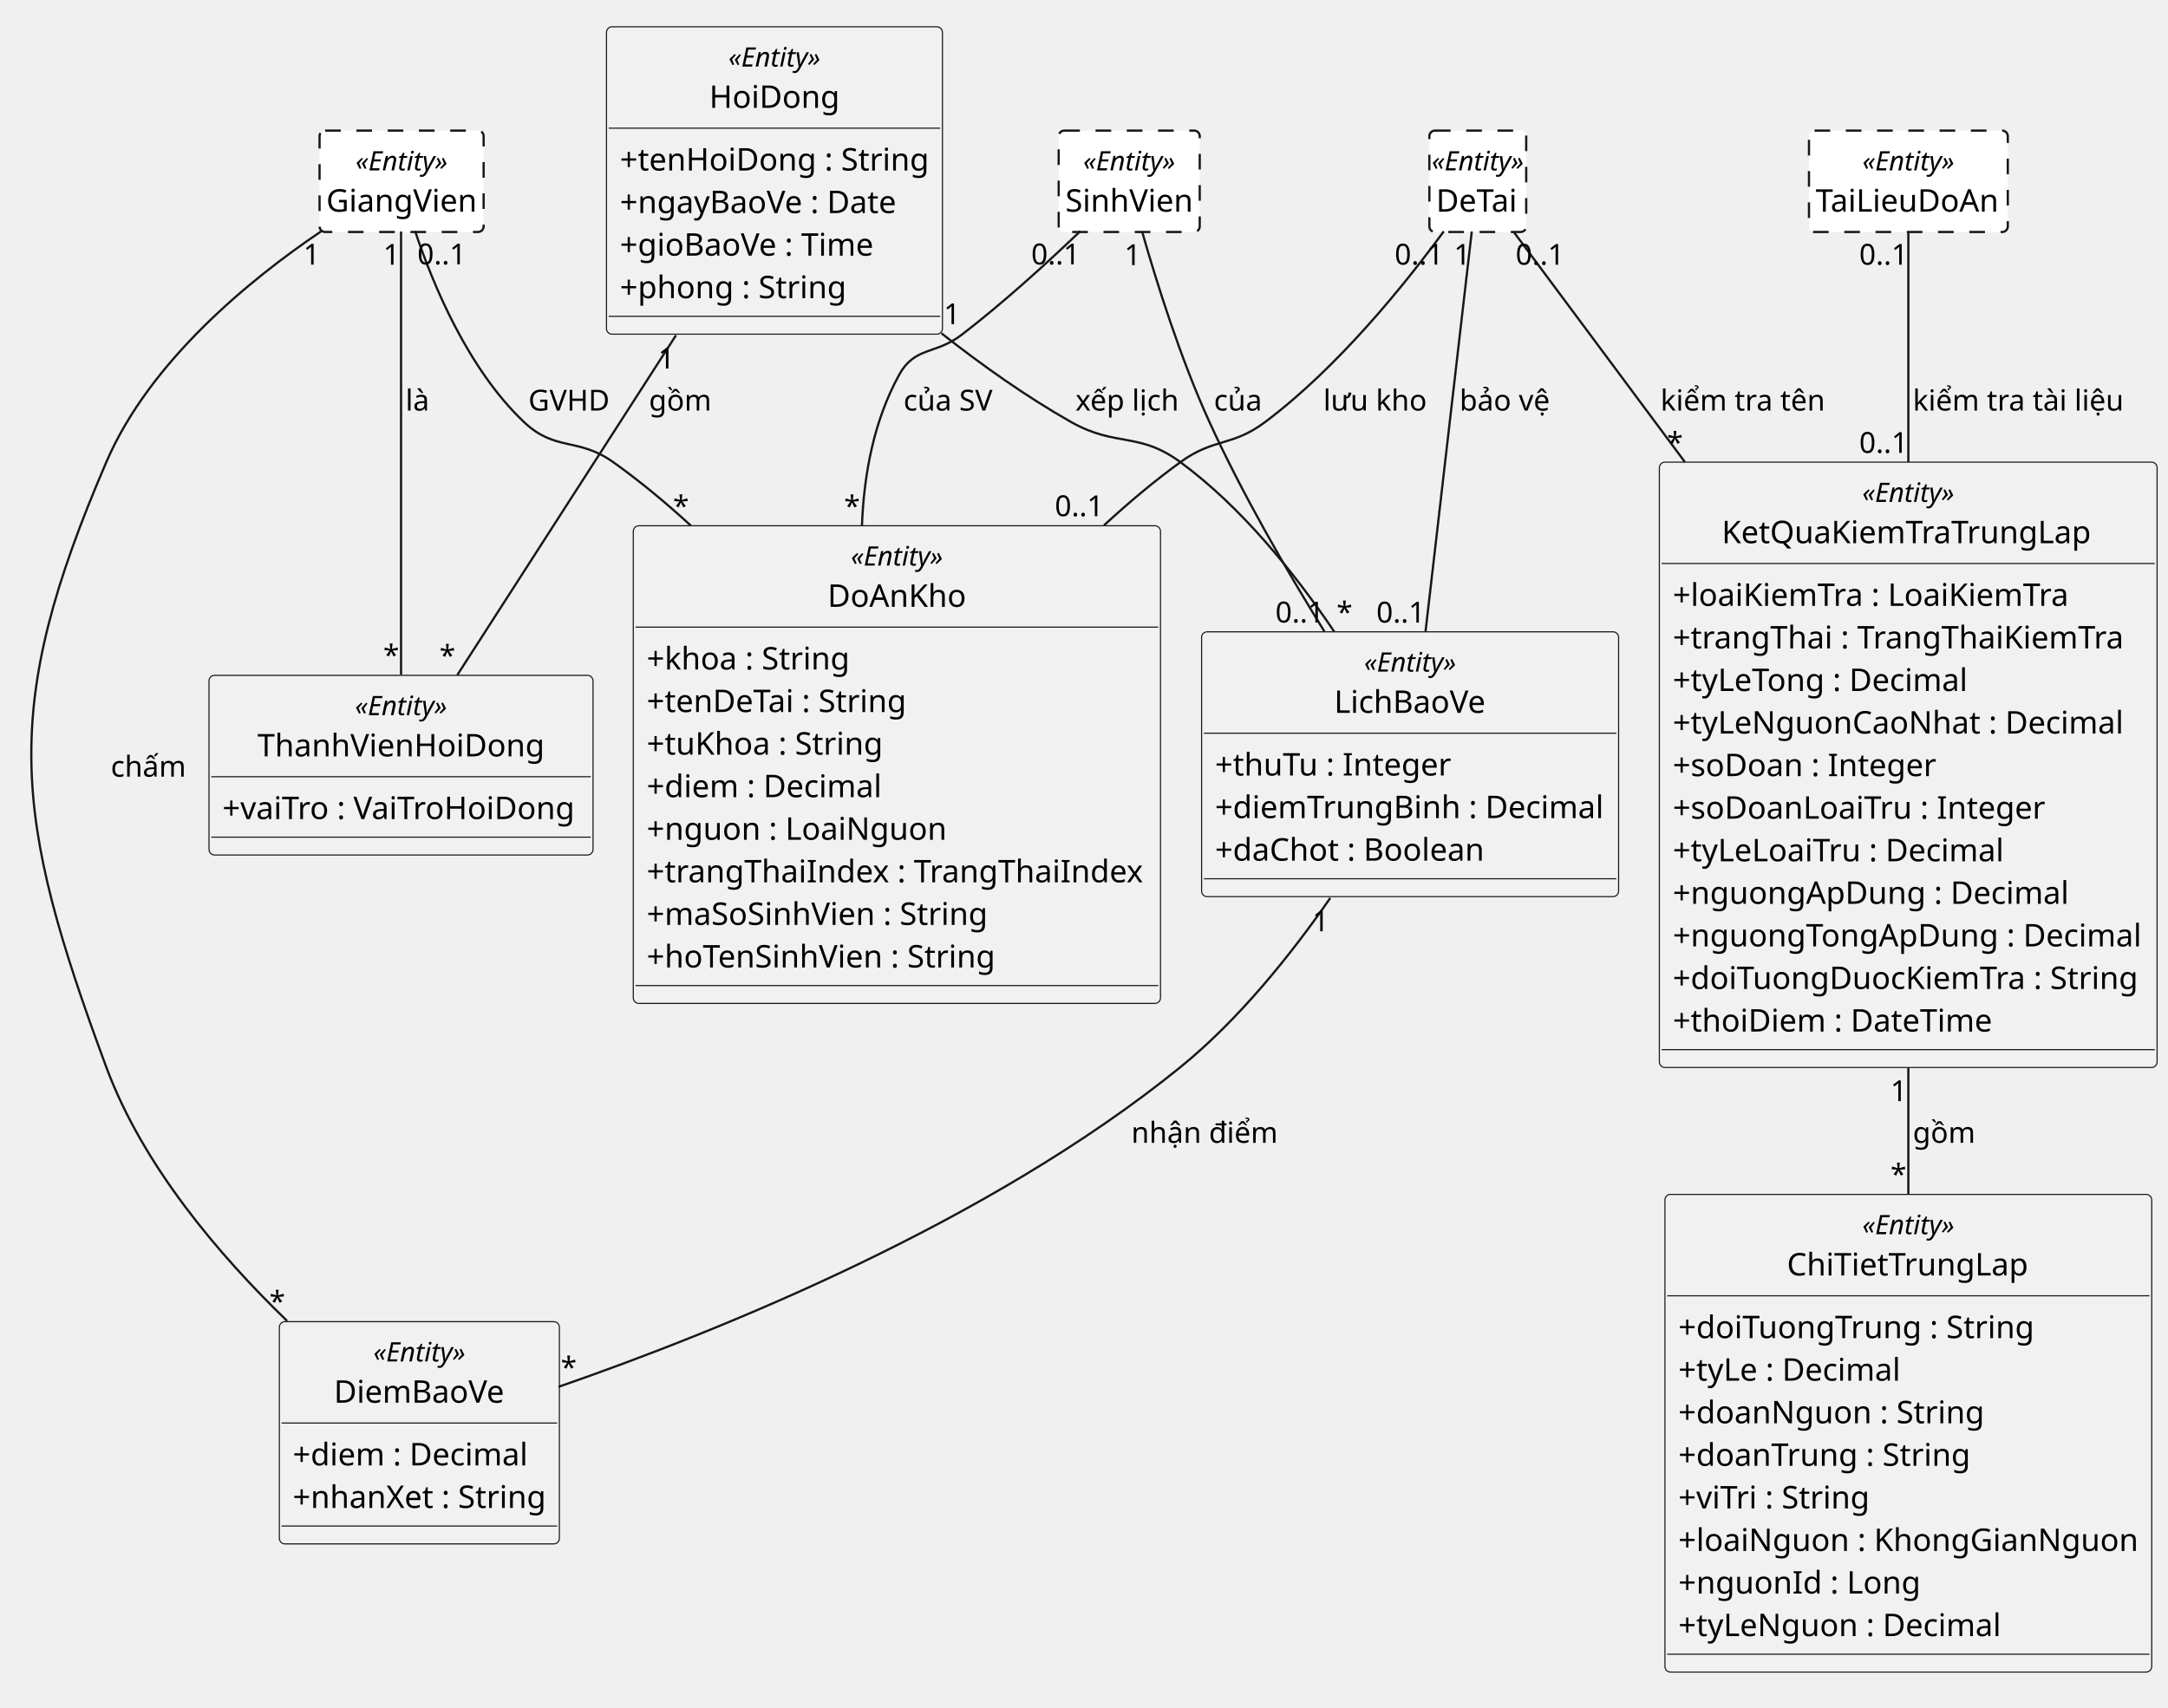
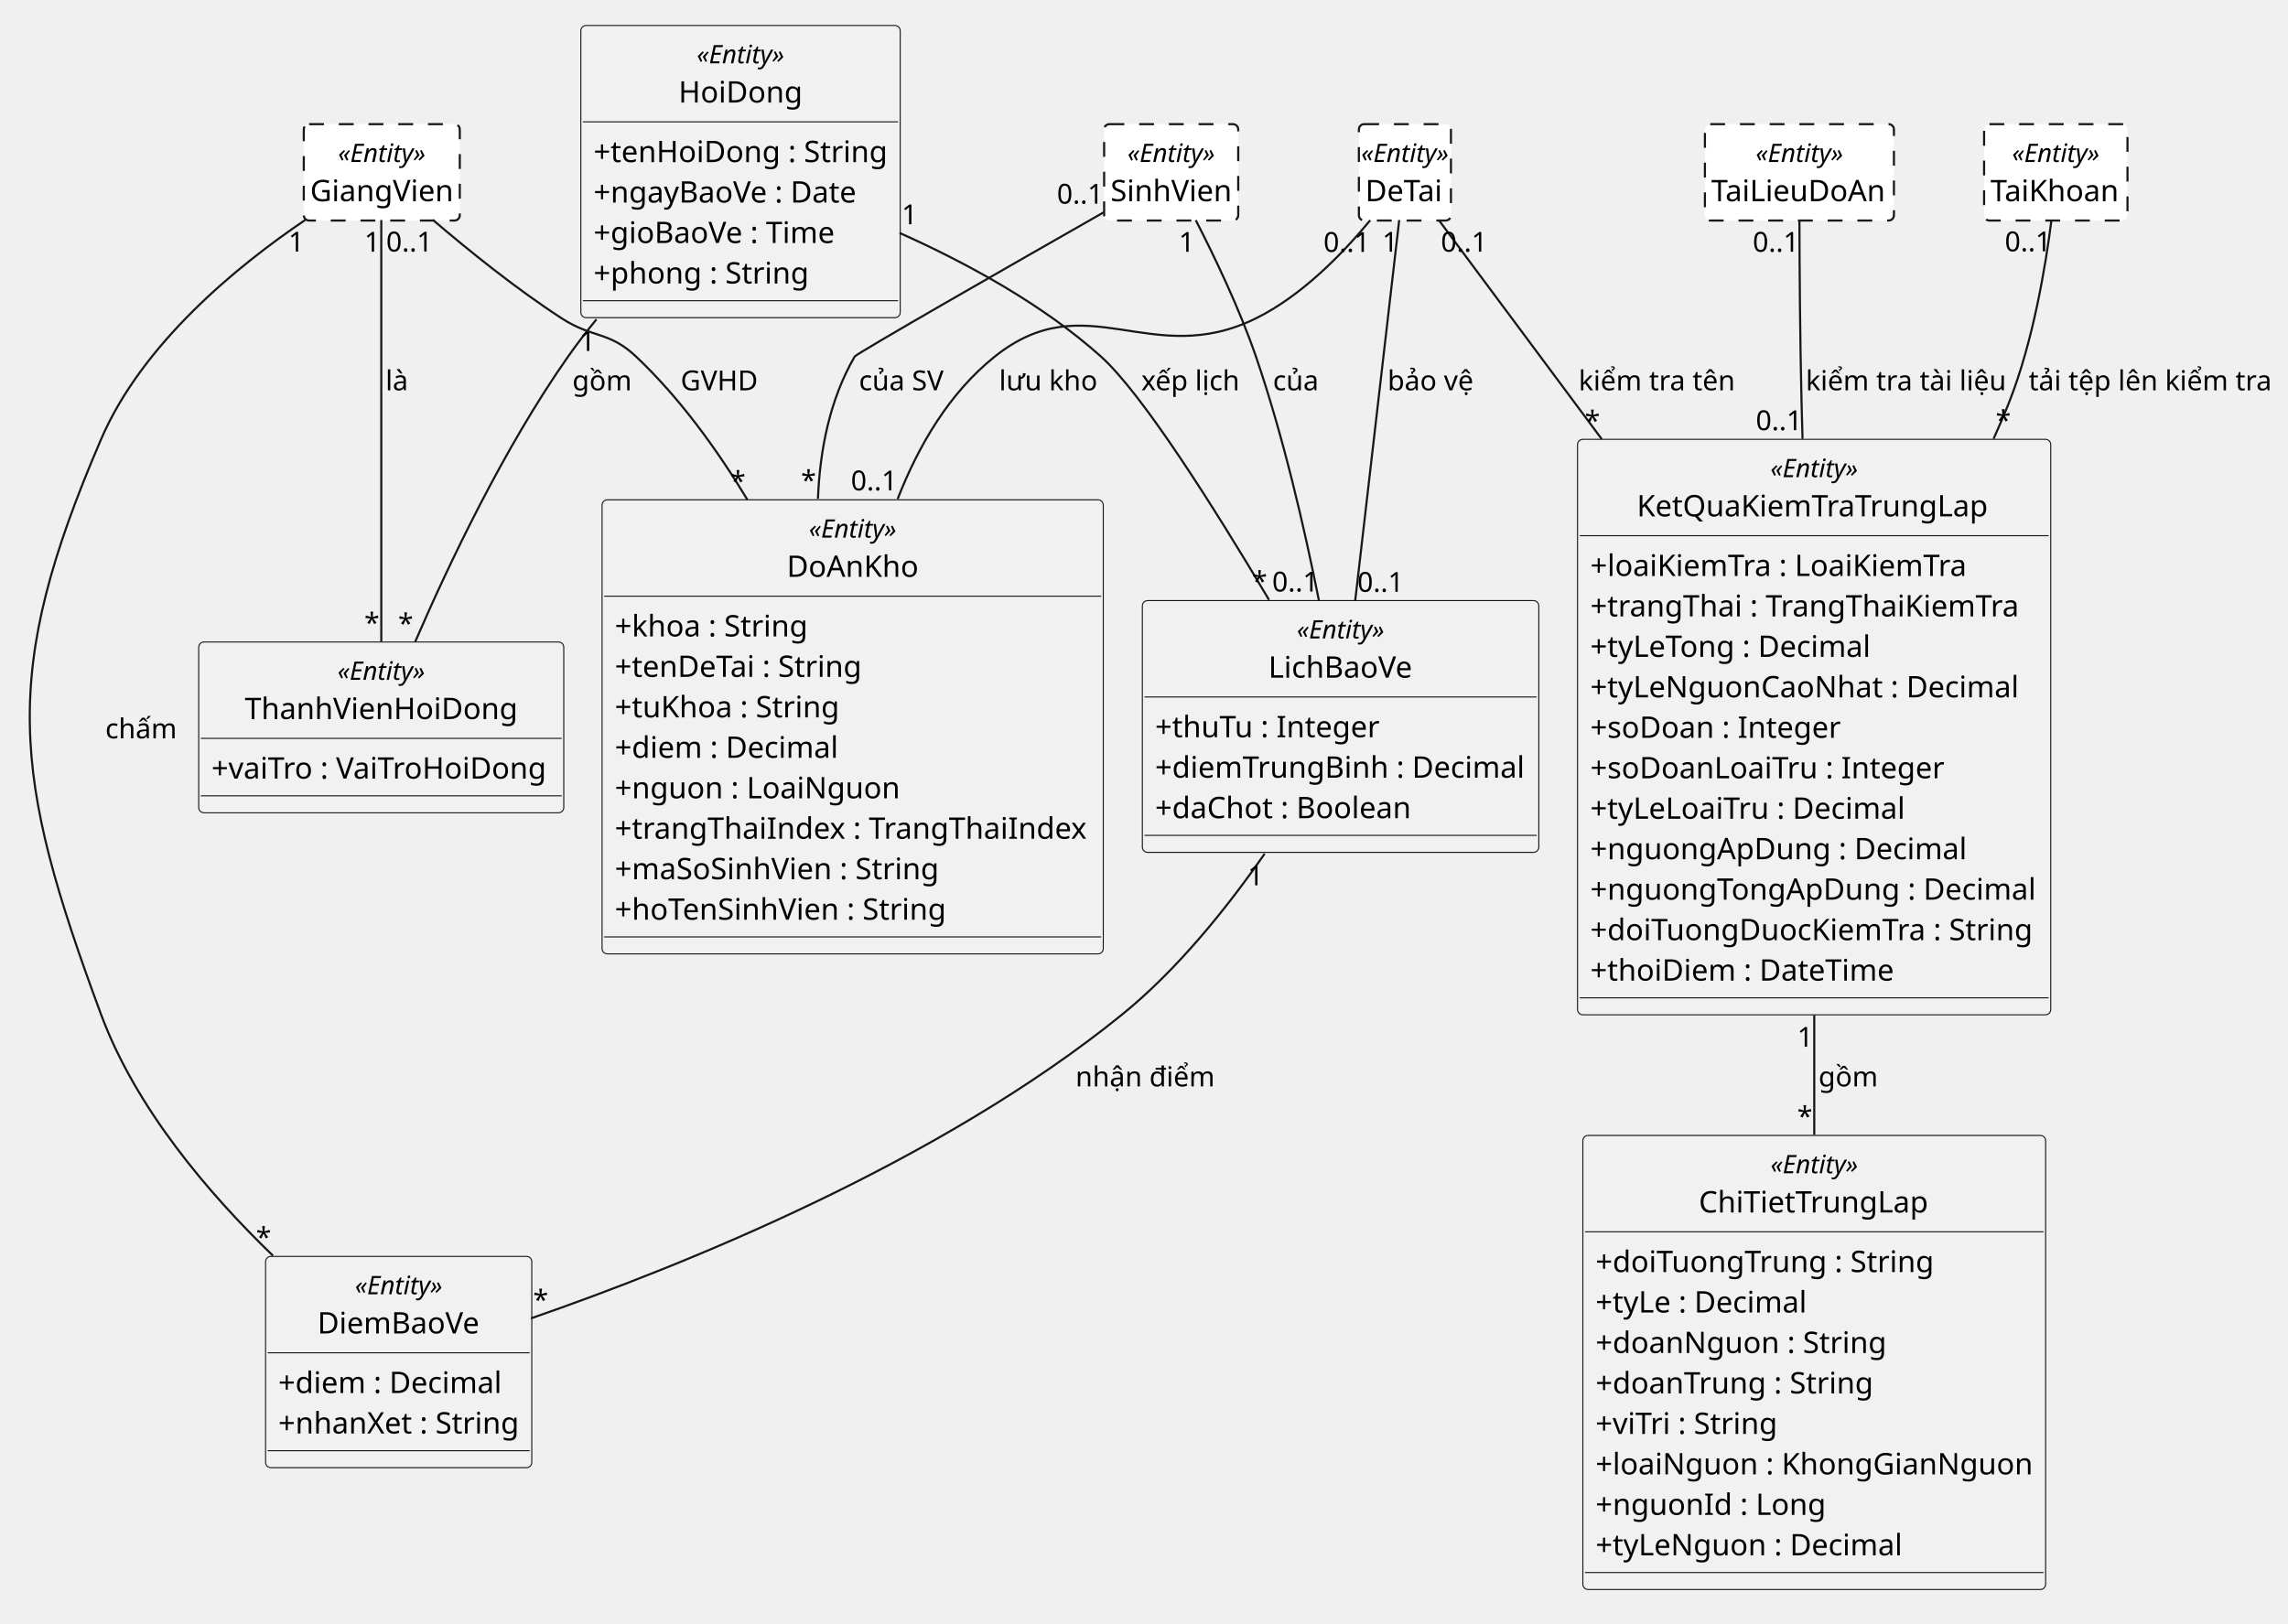
- <svg xmlns="http://www.w3.org/2000/svg" version="1.1" data-diagram-type="CLASS" style="width:1517px;height:1195px;background:#FFFFFF;" width="1517.188px" height="1195.313px" viewBox="0 0 1517 1195" zoomAndPan="magnify" preserveAspectRatio="none" contentStyleType="text/css">
+ <svg xmlns="http://www.w3.org/2000/svg" version="1.1" data-diagram-type="CLASS" style="width:1684px;height:1195px;background:#FFFFFF;" width="1684.375px" height="1195.313px" viewBox="0 0 1684 1195" zoomAndPan="magnify" preserveAspectRatio="none" contentStyleType="text/css">
  <defs />
  <g font-family="sans-serif" lengthAdjust="spacing">
    <g class="entity" data-qualified-name="DeTai" id="ent0001" data-source-line="7">
      <rect x="1000.161" y="91.406" width="67.759" height="70.956" fill="#FFF" style="stroke:#181818;stroke-width:1.563;stroke-dasharray:10.938,10.938;" rx="3.906" ry="3.906" />
      <text x="1001.828" y="119.263" fill="#000" font-size="18.75" textLength="64.425" font-style="italic" font-family="Noto Sans">«Entity»</text>
      <text x="1004.848" y="148.141" fill="#000" font-size="21.875" textLength="58.384" font-family="'Noto Sans'">DeTai</text>
    </g>
    <g class="entity" data-qualified-name="SinhVien" id="ent0002" data-source-line="8">
-       <rect x="740.786" y="91.406" width="98.69" height="70.956" fill="#FFF" style="stroke:#181818;stroke-width:1.563;stroke-dasharray:10.938,10.938;" rx="3.906" ry="3.906" />
-       <text x="757.918" y="119.263" fill="#000" font-size="18.75" textLength="64.425" font-style="italic" font-family="Noto Sans">«Entity»</text>
-       <text x="745.473" y="148.141" fill="#000" font-size="21.875" textLength="89.315" font-family="'Noto Sans'">SinhVien</text>
+       <rect x="812.661" y="91.406" width="98.69" height="70.956" fill="#FFF" style="stroke:#181818;stroke-width:1.563;stroke-dasharray:10.938,10.938;" rx="3.906" ry="3.906" />
+       <text x="829.793" y="119.263" fill="#000" font-size="18.75" textLength="64.425" font-style="italic" font-family="Noto Sans">«Entity»</text>
+       <text x="817.348" y="148.141" fill="#000" font-size="21.875" textLength="89.315" font-family="'Noto Sans'">SinhVien</text>
    </g>
    <g class="entity" data-qualified-name="GiangVien" id="ent0003" data-source-line="9">
      <rect x="223.598" y="91.406" width="114.812" height="70.956" fill="#FFF" style="stroke:#181818;stroke-width:1.563;stroke-dasharray:10.938,10.938;" rx="3.906" ry="3.906" />
      <text x="248.791" y="119.263" fill="#000" font-size="18.75" textLength="64.425" font-style="italic" font-family="Noto Sans">«Entity»</text>
      <text x="228.286" y="148.141" fill="#000" font-size="21.875" textLength="105.437" font-family="'Noto Sans'">GiangVien</text>
    </g>
    <g class="entity" data-qualified-name="TaiLieuDoAn" id="ent0004" data-source-line="10">
-       <rect x="1265.786" y="91.406" width="139.115" height="70.956" fill="#FFF" style="stroke:#181818;stroke-width:1.563;stroke-dasharray:10.938,10.938;" rx="3.906" ry="3.906" />
-       <text x="1303.131" y="119.263" fill="#000" font-size="18.75" textLength="64.425" font-style="italic" font-family="Noto Sans">«Entity»</text>
-       <text x="1270.473" y="148.141" fill="#000" font-size="21.875" textLength="129.74" font-family="'Noto Sans'">TaiLieuDoAn</text>
-     </g>
-     <g class="entity" data-qualified-name="HoiDong" id="ent0005" data-source-line="16">
-       <rect x="424.379" y="18.75" width="235.071" height="215.131" fill="#F1F1F1" style="stroke:#181818;stroke-width:0.781;" rx="3.906" ry="3.906" />
-       <text x="509.702" y="46.606" fill="#000" font-size="18.75" textLength="64.425" font-style="italic" font-family="Noto Sans">«Entity»</text>
-       <text x="496.284" y="75.484" fill="#000" font-size="21.875" textLength="91.262" font-family="'Noto Sans'">HoiDong</text>
-       <line x1="425.942" y1="89.706" x2="657.888" y2="89.706" style="stroke:#181818;stroke-width:0.781;" />
-       <text x="433.754" y="119.341" fill="#000" font-size="21.875" textLength="216.321" font-family="'Noto Sans'">+tenHoiDong : String</text>
-       <text x="433.754" y="149.134" fill="#000" font-size="21.875" textLength="193.812" font-family="'Noto Sans'">+ngayBaoVe : Date</text>
-       <text x="433.754" y="178.928" fill="#000" font-size="21.875" textLength="177.865" font-family="'Noto Sans'">+gioBaoVe : Time</text>
-       <text x="433.754" y="208.721" fill="#000" font-size="21.875" textLength="158.484" font-family="'Noto Sans'">+phong : String</text>
-       <line x1="425.942" y1="221.381" x2="657.888" y2="221.381" style="stroke:#181818;stroke-width:0.781;" />
-     </g>
-     <g class="entity" data-qualified-name="ThanhVienHoiDong" id="ent0006" data-source-line="23">
+       <rect x="1254.848" y="91.406" width="139.115" height="70.956" fill="#FFF" style="stroke:#181818;stroke-width:1.563;stroke-dasharray:10.938,10.938;" rx="3.906" ry="3.906" />
+       <text x="1292.193" y="119.263" fill="#000" font-size="18.75" textLength="64.425" font-style="italic" font-family="Noto Sans">«Entity»</text>
+       <text x="1259.536" y="148.141" fill="#000" font-size="21.875" textLength="129.74" font-family="'Noto Sans'">TaiLieuDoAn</text>
+     </g>
+     <g class="entity" data-qualified-name="TaiKhoan" id="ent0005" data-source-line="11">
+       <rect x="1460.317" y="91.406" width="105.537" height="70.956" fill="#FFF" style="stroke:#181818;stroke-width:1.563;stroke-dasharray:10.938,10.938;" rx="3.906" ry="3.906" />
+       <text x="1480.873" y="119.263" fill="#000" font-size="18.75" textLength="64.425" font-style="italic" font-family="Noto Sans">«Entity»</text>
+       <text x="1465.004" y="148.141" fill="#000" font-size="21.875" textLength="96.162" font-family="'Noto Sans'">TaiKhoan</text>
+     </g>
+     <g class="entity" data-qualified-name="HoiDong" id="ent0006" data-source-line="18">
+       <rect x="427.504" y="18.75" width="235.071" height="215.131" fill="#F1F1F1" style="stroke:#181818;stroke-width:0.781;" rx="3.906" ry="3.906" />
+       <text x="512.827" y="46.606" fill="#000" font-size="18.75" textLength="64.425" font-style="italic" font-family="Noto Sans">«Entity»</text>
+       <text x="499.409" y="75.484" fill="#000" font-size="21.875" textLength="91.262" font-family="'Noto Sans'">HoiDong</text>
+       <line x1="429.067" y1="89.706" x2="661.013" y2="89.706" style="stroke:#181818;stroke-width:0.781;" />
+       <text x="436.879" y="119.341" fill="#000" font-size="21.875" textLength="216.321" font-family="'Noto Sans'">+tenHoiDong : String</text>
+       <text x="436.879" y="149.134" fill="#000" font-size="21.875" textLength="193.812" font-family="'Noto Sans'">+ngayBaoVe : Date</text>
+       <text x="436.879" y="178.928" fill="#000" font-size="21.875" textLength="177.865" font-family="'Noto Sans'">+gioBaoVe : Time</text>
+       <text x="436.879" y="208.721" fill="#000" font-size="21.875" textLength="158.484" font-family="'Noto Sans'">+phong : String</text>
+       <line x1="429.067" y1="221.381" x2="661.013" y2="221.381" style="stroke:#181818;stroke-width:0.781;" />
+     </g>
+     <g class="entity" data-qualified-name="ThanhVienHoiDong" id="ent0007" data-source-line="25">
      <rect x="146.254" y="472.656" width="268.693" height="125.75" fill="#F1F1F1" style="stroke:#181818;stroke-width:0.781;" rx="3.906" ry="3.906" />
      <text x="248.388" y="500.513" fill="#000" font-size="18.75" textLength="64.425" font-style="italic" font-family="Noto Sans">«Entity»</text>
      <text x="180.162" y="529.391" fill="#000" font-size="21.875" textLength="200.877" font-family="'Noto Sans'">ThanhVienHoiDong</text>
      <line x1="147.817" y1="543.613" x2="413.385" y2="543.613" style="stroke:#181818;stroke-width:0.781;" />
      <text x="155.629" y="573.247" fill="#000" font-size="21.875" textLength="249.943" font-family="'Noto Sans'">+vaiTro : VaiTroHoiDong</text>
      <line x1="147.817" y1="585.906" x2="413.385" y2="585.906" style="stroke:#181818;stroke-width:0.781;" />
    </g>
-     <g class="entity" data-qualified-name="LichBaoVe" id="ent0007" data-source-line="27">
+     <g class="entity" data-qualified-name="LichBaoVe" id="ent0008" data-source-line="29">
      <rect x="840.786" y="442.188" width="291.793" height="185.337" fill="#F1F1F1" style="stroke:#181818;stroke-width:0.781;" rx="3.906" ry="3.906" />
      <text x="954.469" y="470.044" fill="#000" font-size="18.75" textLength="64.425" font-style="italic" font-family="Noto Sans">«Entity»</text>
      <text x="933.526" y="498.922" fill="#000" font-size="21.875" textLength="106.312" font-family="'Noto Sans'">LichBaoVe</text>
      <line x1="842.348" y1="513.144" x2="1131.016" y2="513.144" style="stroke:#181818;stroke-width:0.781;" />
      <text x="850.161" y="542.778" fill="#000" font-size="21.875" textLength="166.359" font-family="'Noto Sans'">+thuTu : Integer</text>
      <text x="850.161" y="572.572" fill="#000" font-size="21.875" textLength="273.043" font-family="'Noto Sans'">+diemTrungBinh : Decimal</text>
      <text x="850.161" y="602.365" fill="#000" font-size="21.875" textLength="188.409" font-family="'Noto Sans'">+daChot : Boolean</text>
      <line x1="842.348" y1="615.025" x2="1131.016" y2="615.025" style="stroke:#181818;stroke-width:0.781;" />
    </g>
-     <g class="entity" data-qualified-name="DiemBaoVe" id="ent0008" data-source-line="33">
+     <g class="entity" data-qualified-name="DiemBaoVe" id="ent0009" data-source-line="35">
      <rect x="195.473" y="925" width="195.937" height="155.544" fill="#F1F1F1" style="stroke:#181818;stroke-width:0.781;" rx="3.906" ry="3.906" />
      <text x="261.229" y="952.856" fill="#000" font-size="18.75" textLength="64.425" font-style="italic" font-family="Noto Sans">«Entity»</text>
      <text x="233.647" y="981.734" fill="#000" font-size="21.875" textLength="119.59" font-family="'Noto Sans'">DiemBaoVe</text>
      <line x1="197.036" y1="995.956" x2="389.847" y2="995.956" style="stroke:#181818;stroke-width:0.781;" />
      <text x="204.848" y="1025.591" fill="#000" font-size="21.875" textLength="164.456" font-family="'Noto Sans'">+diem : Decimal</text>
      <text x="204.848" y="1055.384" fill="#000" font-size="21.875" textLength="177.187" font-family="'Noto Sans'">+nhanXet : String</text>
      <line x1="197.036" y1="1068.044" x2="389.847" y2="1068.044" style="stroke:#181818;stroke-width:0.781;" />
    </g>
-     <g class="entity" data-qualified-name="DoAnKho" id="ent0009" data-source-line="38">
+     <g class="entity" data-qualified-name="DoAnKho" id="ent0010" data-source-line="40">
      <rect x="443.129" y="367.969" width="368.902" height="334.305" fill="#F1F1F1" style="stroke:#181818;stroke-width:0.781;" rx="3.906" ry="3.906" />
      <text x="595.368" y="395.825" fill="#000" font-size="18.75" textLength="64.425" font-style="italic" font-family="Noto Sans">«Entity»</text>
      <text x="579.084" y="424.703" fill="#000" font-size="21.875" textLength="96.993" font-family="'Noto Sans'">DoAnKho</text>
      <line x1="444.692" y1="438.925" x2="810.469" y2="438.925" style="stroke:#181818;stroke-width:0.781;" />
      <text x="452.504" y="468.559" fill="#000" font-size="21.875" textLength="142.012" font-family="'Noto Sans'">+khoa : String</text>
      <text x="452.504" y="498.353" fill="#000" font-size="21.875" textLength="183.443" font-family="'Noto Sans'">+tenDeTai : String</text>
      <text x="452.504" y="528.147" fill="#000" font-size="21.875" textLength="165.287" font-family="'Noto Sans'">+tuKhoa : String</text>
      <text x="452.504" y="557.94" fill="#000" font-size="21.875" textLength="164.456" font-family="'Noto Sans'">+diem : Decimal</text>
      <text x="452.504" y="587.734" fill="#000" font-size="21.875" textLength="209.955" font-family="'Noto Sans'">+nguon : LoaiNguon</text>
      <text x="452.504" y="617.527" fill="#000" font-size="21.875" textLength="350.152" font-family="'Noto Sans'">+trangThaiIndex : TrangThaiIndex</text>
      <text x="452.504" y="647.321" fill="#000" font-size="21.875" textLength="238.59" font-family="'Noto Sans'">+maSoSinhVien : String</text>
      <text x="452.504" y="677.115" fill="#000" font-size="21.875" textLength="245.393" font-family="'Noto Sans'">+hoTenSinhVien : String</text>
      <line x1="444.692" y1="689.774" x2="810.469" y2="689.774" style="stroke:#181818;stroke-width:0.781;" />
    </g>
-     <g class="entity" data-qualified-name="KetQuaKiemTraTrungLap" id="ent0010" data-source-line="49">
+     <g class="entity" data-qualified-name="KetQuaKiemTraTrungLap" id="ent0011" data-source-line="51">
      <rect x="1161.098" y="323.438" width="348.274" height="423.686" fill="#F1F1F1" style="stroke:#181818;stroke-width:0.781;" rx="3.906" ry="3.906" />
      <text x="1303.022" y="351.294" fill="#000" font-size="18.75" textLength="64.425" font-style="italic" font-family="Noto Sans">«Entity»</text>
      <text x="1204.751" y="380.172" fill="#000" font-size="21.875" textLength="260.968" font-family="'Noto Sans'">KetQuaKiemTraTrungLap</text>
      <line x1="1162.661" y1="394.394" x2="1507.809" y2="394.394" style="stroke:#181818;stroke-width:0.781;" />
      <text x="1170.473" y="424.028" fill="#000" font-size="21.875" textLength="280.043" font-family="'Noto Sans'">+loaiKiemTra : LoaiKiemTra</text>
      <text x="1170.473" y="453.822" fill="#000" font-size="21.875" textLength="319.002" font-family="'Noto Sans'">+trangThai : TrangThaiKiemTra</text>
      <text x="1170.473" y="483.615" fill="#000" font-size="21.875" textLength="207.79" font-family="'Noto Sans'">+tyLeTong : Decimal</text>
      <text x="1170.473" y="513.409" fill="#000" font-size="21.875" textLength="315.414" font-family="'Noto Sans'">+tyLeNguonCaoNhat : Decimal</text>
      <text x="1170.473" y="543.203" fill="#000" font-size="21.875" textLength="184.449" font-family="'Noto Sans'">+soDoan : Integer</text>
      <text x="1170.473" y="572.996" fill="#000" font-size="21.875" textLength="261.777" font-family="'Noto Sans'">+soDoanLoaiTru : Integer</text>
      <text x="1170.473" y="602.79" fill="#000" font-size="21.875" textLength="232.749" font-family="'Noto Sans'">+tyLeLoaiTru : Decimal</text>
      <text x="1170.473" y="632.583" fill="#000" font-size="21.875" textLength="277.155" font-family="'Noto Sans'">+nguongApDung : Decimal</text>
      <text x="1170.473" y="662.377" fill="#000" font-size="21.875" textLength="329.524" font-family="'Noto Sans'">+nguongTongApDung : Decimal</text>
      <text x="1170.473" y="692.171" fill="#000" font-size="21.875" textLength="328.189" font-family="'Noto Sans'">+doiTuongDuocKiemTra : String</text>
      <text x="1170.473" y="721.964" fill="#000" font-size="21.875" textLength="223.518" font-family="'Noto Sans'">+thoiDiem : DateTime</text>
      <line x1="1162.661" y1="734.624" x2="1507.809" y2="734.624" style="stroke:#181818;stroke-width:0.781;" />
    </g>
-     <g class="entity" data-qualified-name="ChiTietTrungLap" id="ent0011" data-source-line="63">
+     <g class="entity" data-qualified-name="ChiTietTrungLap" id="ent0012" data-source-line="65">
      <rect x="1165.004" y="835.938" width="340.617" height="334.305" fill="#F1F1F1" style="stroke:#181818;stroke-width:0.781;" rx="3.906" ry="3.906" />
      <text x="1303.1" y="863.794" fill="#000" font-size="18.75" textLength="64.425" font-style="italic" font-family="Noto Sans">«Entity»</text>
      <text x="1250.362" y="892.672" fill="#000" font-size="21.875" textLength="169.902" font-family="'Noto Sans'">ChiTietTrungLap</text>
      <line x1="1166.567" y1="906.894" x2="1504.059" y2="906.894" style="stroke:#181818;stroke-width:0.781;" />
      <text x="1174.379" y="936.528" fill="#000" font-size="21.875" textLength="251.212" font-family="'Noto Sans'">+doiTuongTrung : String</text>
      <text x="1174.379" y="966.322" fill="#000" font-size="21.875" textLength="155.421" font-family="'Noto Sans'">+tyLe : Decimal</text>
      <text x="1174.379" y="996.115" fill="#000" font-size="21.875" textLength="214.134" font-family="'Noto Sans'">+doanNguon : String</text>
      <text x="1174.379" y="1025.909" fill="#000" font-size="21.875" textLength="205.471" font-family="'Noto Sans'">+doanTrung : String</text>
      <text x="1174.379" y="1055.703" fill="#000" font-size="21.875" textLength="134.903" font-family="'Noto Sans'">+viTri : String</text>
      <text x="1174.379" y="1085.496" fill="#000" font-size="21.875" textLength="321.867" font-family="'Noto Sans'">+loaiNguon : KhongGianNguon</text>
      <text x="1174.379" y="1115.29" fill="#000" font-size="21.875" textLength="169.531" font-family="'Noto Sans'">+nguonId : Long</text>
      <text x="1174.379" y="1145.083" fill="#000" font-size="21.875" textLength="225.771" font-family="'Noto Sans'">+tyLeNguon : Decimal</text>
      <line x1="1166.567" y1="1157.743" x2="1504.059" y2="1157.743" style="stroke:#181818;stroke-width:0.781;" />
    </g>
-     <g class="link" data-entity-1="ent0005" data-entity-2="ent0006" id="lnk12" data-link-type="association">
-       <path d="M473.009,234.657 C424.236,310.444 360.437,409.581 319.981,472.445" style="stroke:#181818;stroke-width:1.563;" fill="none" />
-       <text x="454.067" y="287.339" fill="#000" font-size="20.313" textLength="43.773" font-family="'Noto Sans'">gồm</text>
-       <text x="307.481" y="466.034" fill="#000" font-size="20.313" font-family="'Noto Sans'">*</text>
-       <text x="460.509" y="257.934" fill="#000" font-size="20.313" font-family="'Noto Sans'">1</text>
-     </g>
-     <g class="link" data-entity-1="ent0003" data-entity-2="ent0006" id="lnk13" data-link-type="association">
+     <g class="link" data-entity-1="ent0006" data-entity-2="ent0007" id="lnk13" data-link-type="association">
+       <path d="M438.996,235.132 C431.628,244.142 424.577,253.322 418.129,262.5 C370.804,329.863 330.097,415.795 305.517,472.65" style="stroke:#181818;stroke-width:1.563;" fill="none" />
+       <text x="421.254" y="287.339" fill="#000" font-size="20.313" textLength="43.773" font-family="'Noto Sans'">gồm</text>
+       <text x="293.017" y="466.239" fill="#000" font-size="20.313" font-family="'Noto Sans'">*</text>
+       <text x="426.496" y="258.408" fill="#000" font-size="20.313" font-family="'Noto Sans'">1</text>
+     </g>
+     <g class="link" data-entity-1="ent0003" data-entity-2="ent0007" id="lnk14" data-link-type="association">
      <path d="M280.629,161.998 C280.629,230.327 280.629,385.527 280.629,472.182" style="stroke:#181818;stroke-width:1.563;" fill="none" />
      <text x="283.754" y="287.339" fill="#000" font-size="20.313" textLength="16.636" font-family="'Noto Sans'">là</text>
      <text x="268.129" y="465.771" fill="#000" font-size="20.313" font-family="'Noto Sans'">*</text>
      <text x="268.129" y="185.274" fill="#000" font-size="20.313" font-family="'Noto Sans'">1</text>
    </g>
-     <g class="link" data-entity-1="ent0005" data-entity-2="ent0007" id="lnk14" data-link-type="association">
-       <path d="M658.769,233.289 C687.179,255.639 718.345,277.759 749.379,295.313 C780.933,313.16 796.75,301.944 825.942,323.438 C868.87,355.044 905.938,401.156 933.643,442.14" style="stroke:#181818;stroke-width:1.563;" fill="none" />
-       <text x="752.504" y="287.339" fill="#000" font-size="20.313" textLength="72.759" font-family="'Noto Sans'">xếp lịch</text>
-       <text x="935.206" y="435.729" fill="#000" font-size="20.313" font-family="'Noto Sans'">*</text>
-       <text x="660.331" y="226.878" fill="#000" font-size="20.313" font-family="'Noto Sans'">1</text>
-     </g>
-     <g class="link" data-entity-1="ent0001" data-entity-2="ent0007" id="lnk15" data-link-type="association">
+     <g class="link" data-entity-1="ent0006" data-entity-2="ent0008" id="lnk15" data-link-type="association">
+       <path d="M662.034,171.464 C711.493,193.583 767.413,224.033 810.317,262.5 C840.845,289.871 893.98,374.197 934.007,441.611" style="stroke:#181818;stroke-width:1.563;" fill="none" />
+       <text x="840.004" y="287.339" fill="#000" font-size="20.313" textLength="72.759" font-family="'Noto Sans'">xếp lịch</text>
+       <text x="921.507" y="435.2" fill="#000" font-size="20.313" font-family="'Noto Sans'">*</text>
+       <text x="663.596" y="165.053" fill="#000" font-size="20.313" font-family="'Noto Sans'">1</text>
+     </g>
+     <g class="link" data-entity-1="ent0001" data-entity-2="ent0008" id="lnk16" data-link-type="association">
      <path d="M1029.839,161.998 C1022.786,222.999 1007.73,353.238 997.453,442.13" style="stroke:#181818;stroke-width:1.563;" fill="none" />
      <text x="1021.254" y="287.339" fill="#000" font-size="20.313" textLength="63.233" font-family="'Noto Sans'">bảo vệ</text>
-       <text x="963.078" y="435.719" fill="#000" font-size="20.313" textLength="34.125" font-family="'Noto Sans'">0..1</text>
+       <text x="999.016" y="435.719" fill="#000" font-size="20.313" textLength="34.125" font-family="'Noto Sans'">0..1</text>
      <text x="1017.339" y="185.274" fill="#000" font-size="20.313" font-family="'Noto Sans'">1</text>
    </g>
-     <g class="link" data-entity-1="ent0002" data-entity-2="ent0007" id="lnk16" data-link-type="association">
-       <path d="M799.206,162.225 C809,196.584 825.879,250.751 846.254,295.313 C869.225,345.551 899.936,398.737 926.797,442.086" style="stroke:#181818;stroke-width:1.563;" fill="none" />
-       <text x="849.379" y="287.339" fill="#000" font-size="20.313" textLength="33.698" font-family="'Noto Sans'">của</text>
-       <text x="892.422" y="435.675" fill="#000" font-size="20.313" textLength="34.125" font-family="'Noto Sans'">0..1</text>
-       <text x="786.706" y="185.501" fill="#000" font-size="20.313" font-family="'Noto Sans'">1</text>
-     </g>
-     <g class="link" data-entity-1="ent0007" data-entity-2="ent0008" id="lnk17" data-link-type="association">
+     <g class="link" data-entity-1="ent0002" data-entity-2="ent0008" id="lnk17" data-link-type="association">
+       <path d="M880.103,162.107 C893.815,188.794 912.256,227.218 924.379,262.5 C944.47,320.968 960.095,388.741 970.697,441.898" style="stroke:#181818;stroke-width:1.563;" fill="none" />
+       <text x="936.879" y="287.339" fill="#000" font-size="20.313" textLength="33.698" font-family="'Noto Sans'">của</text>
+       <text x="936.322" y="435.487" fill="#000" font-size="20.313" textLength="34.125" font-family="'Noto Sans'">0..1</text>
+       <text x="867.603" y="185.383" fill="#000" font-size="20.313" font-family="'Noto Sans'">1</text>
+     </g>
+     <g class="link" data-entity-1="ent0008" data-entity-2="ent0009" id="lnk18" data-link-type="association">
      <path d="M930.814,628.502 C902.99,668.584 866.626,713.869 825.942,746.875 C691.981,855.554 503.959,931.391 390.8,970.612" style="stroke:#181818;stroke-width:1.563;" fill="none" />
      <text x="791.567" y="799.839" fill="#000" font-size="20.313" textLength="102.558" font-family="'Noto Sans'">nhận điểm</text>
      <text x="392.363" y="964.201" fill="#000" font-size="20.313" font-family="'Noto Sans'">*</text>
      <text x="918.314" y="651.778" fill="#000" font-size="20.313" font-family="'Noto Sans'">1</text>
    </g>
-     <g class="link" data-entity-1="ent0003" data-entity-2="ent0008" id="lnk18" data-link-type="association">
+     <g class="link" data-entity-1="ent0003" data-entity-2="ent0009" id="lnk19" data-link-type="association">
      <path d="M224.721,161.9 C174.722,195.702 104.785,252.77 74.379,323.438 C0,496.31 8.997,570.403 74.379,746.875 C99.895,815.742 153.285,878.516 200.93,924.511" style="stroke:#181818;stroke-width:1.563;" fill="none" />
      <text x="77.504" y="543.589" fill="#000" font-size="20.313" textLength="52.691" font-family="'Noto Sans'">chấm</text>
      <text x="188.43" y="918.1" fill="#000" font-size="20.313" font-family="'Noto Sans'">*</text>
      <text x="212.221" y="185.176" fill="#000" font-size="20.313" font-family="'Noto Sans'">1</text>
    </g>
-     <g class="link" data-entity-1="ent0001" data-entity-2="ent0009" id="lnk19" data-link-type="association">
-       <path d="M1010.242,161.915 C983.405,198.538 936.551,256.883 885.317,295.313 C861.958,312.834 849.567,306.277 825.942,323.438 C807.672,336.709 789.694,351.808 772.469,367.682" style="stroke:#181818;stroke-width:1.563;" fill="none" />
-       <text x="925.942" y="287.339" fill="#000" font-size="20.313" textLength="72.455" font-family="'Noto Sans'">lưu kho</text>
-       <text x="738.094" y="361.271" fill="#000" font-size="20.313" textLength="34.125" font-family="'Noto Sans'">0..1</text>
-       <text x="975.867" y="185.192" fill="#000" font-size="20.313" textLength="34.125" font-family="'Noto Sans'">0..1</text>
-     </g>
-     <g class="link" data-entity-1="ent0002" data-entity-2="ent0009" id="lnk20" data-link-type="association">
-       <path d="M755.934,161.782 C733.223,183.509 702.243,211.823 672.817,234.375 C654.47,248.436 640.202,242.243 629.067,262.5 C611.609,294.259 604.512,331.438 603.122,367.904" style="stroke:#181818;stroke-width:1.563;" fill="none" />
+     <g class="link" data-entity-1="ent0001" data-entity-2="ent0010" id="lnk20" data-link-type="association">
+       <path d="M1008.482,162.168 C988.482,186.442 958.333,217.633 924.379,234.375 C846.954,272.553 799.653,208.636 732.192,262.5 C698.877,289.1 676.149,327.677 660.649,367.424" style="stroke:#181818;stroke-width:1.563;" fill="none" />
+       <text x="735.317" y="287.339" fill="#000" font-size="20.313" textLength="72.455" font-family="'Noto Sans'">lưu kho</text>
+       <text x="626.274" y="361.013" fill="#000" font-size="20.313" textLength="34.125" font-family="'Noto Sans'">0..1</text>
+       <text x="974.107" y="185.445" fill="#000" font-size="20.313" textLength="34.125" font-family="'Noto Sans'">0..1</text>
+     </g>
+     <g class="link" data-entity-1="ent0002" data-entity-2="ent0010" id="lnk21" data-link-type="association">
+       <path d="M812.288,156.346 C744.314,195.083 630.382,260.237 629.067,262.5 C610.854,293.832 603.456,330.841 602.015,367.278" style="stroke:#181818;stroke-width:1.563;" fill="none" />
      <text x="632.192" y="287.339" fill="#000" font-size="20.313" textLength="62.319" font-family="'Noto Sans'">của SV</text>
-       <text x="590.622" y="361.493" fill="#000" font-size="20.313" font-family="'Noto Sans'">*</text>
-       <text x="721.559" y="185.058" fill="#000" font-size="20.313" textLength="34.125" font-family="'Noto Sans'">0..1</text>
-     </g>
-     <g class="link" data-entity-1="ent0003" data-entity-2="ent0009" id="lnk21" data-link-type="association">
-       <path d="M290.458,161.757 C302.807,198.789 327.277,258.013 366.567,295.313 C388.658,316.285 404.248,305.777 429.067,323.438 C447.67,336.675 465.928,351.846 483.378,367.845" style="stroke:#181818;stroke-width:1.563;" fill="none" />
-       <text x="369.692" y="287.339" fill="#000" font-size="20.313" textLength="56.855" font-family="'Noto Sans'">GVHD</text>
-       <text x="470.878" y="361.434" fill="#000" font-size="20.313" font-family="'Noto Sans'">*</text>
-       <text x="292.02" y="185.033" fill="#000" font-size="20.313" textLength="34.125" font-family="'Noto Sans'">0..1</text>
-     </g>
-     <g class="link" data-entity-1="ent0001" data-entity-2="ent0010" id="lnk22" data-link-type="association">
+       <text x="589.515" y="360.867" fill="#000" font-size="20.313" font-family="'Noto Sans'">*</text>
+       <text x="777.913" y="149.935" fill="#000" font-size="20.313" textLength="34.125" font-family="'Noto Sans'">0..1</text>
+     </g>
+     <g class="link" data-entity-1="ent0003" data-entity-2="ent0010" id="lnk22" data-link-type="association">
+       <path d="M318.602,161.883 C344.362,183.918 379.739,212.54 413.442,234.375 C436.38,249.236 448.265,243.727 468.129,262.5 C499.873,292.5 527.341,330.224 550.105,367.915" style="stroke:#181818;stroke-width:1.563;" fill="none" />
+       <text x="500.942" y="287.339" fill="#000" font-size="20.313" textLength="56.855" font-family="'Noto Sans'">GVHD</text>
+       <text x="537.605" y="361.504" fill="#000" font-size="20.313" font-family="'Noto Sans'">*</text>
+       <text x="284.227" y="185.159" fill="#000" font-size="20.313" textLength="34.125" font-family="'Noto Sans'">0..1</text>
+     </g>
+     <g class="link" data-entity-1="ent0001" data-entity-2="ent0011" id="lnk23" data-link-type="association">
      <path d="M1058.947,161.998 C1086.267,198.732 1132.261,260.573 1178.968,323.374" style="stroke:#181818;stroke-width:1.563;" fill="none" />
      <text x="1161.879" y="287.339" fill="#000" font-size="20.313" textLength="115.558" font-family="'Noto Sans'">kiểm tra tên</text>
      <text x="1166.468" y="316.963" fill="#000" font-size="20.313" font-family="'Noto Sans'">*</text>
      <text x="1060.509" y="185.274" fill="#000" font-size="20.313" textLength="34.125" font-family="'Noto Sans'">0..1</text>
    </g>
-     <g class="link" data-entity-1="ent0004" data-entity-2="ent0010" id="lnk23" data-link-type="association">
-       <path d="M1335.317,161.998 C1335.317,198.732 1335.317,260.573 1335.317,323.374" style="stroke:#181818;stroke-width:1.563;" fill="none" />
-       <text x="1338.442" y="287.339" fill="#000" font-size="20.313" textLength="147.956" font-family="'Noto Sans'">kiểm tra tài liệu</text>
-       <text x="1300.942" y="316.963" fill="#000" font-size="20.313" textLength="34.125" font-family="'Noto Sans'">0..1</text>
-       <text x="1300.942" y="185.274" fill="#000" font-size="20.313" textLength="34.125" font-family="'Noto Sans'">0..1</text>
-     </g>
-     <g class="link" data-entity-1="ent0010" data-entity-2="ent0011" id="lnk24" data-link-type="association">
+     <g class="link" data-entity-1="ent0004" data-entity-2="ent0011" id="lnk24" data-link-type="association">
+       <path d="M1324.399,162.072 C1324.488,195.854 1324.819,249.173 1325.942,295.313 C1326.164,304.418 1326.416,313.718 1326.693,323.112" style="stroke:#181818;stroke-width:1.563;" fill="none" />
+       <text x="1329.067" y="287.339" fill="#000" font-size="20.313" textLength="147.956" font-family="'Noto Sans'">kiểm tra tài liệu</text>
+       <text x="1292.318" y="316.701" fill="#000" font-size="20.313" textLength="34.125" font-family="'Noto Sans'">0..1</text>
+       <text x="1290.024" y="185.348" fill="#000" font-size="20.313" textLength="34.125" font-family="'Noto Sans'">0..1</text>
+     </g>
+     <g class="link" data-entity-1="ent0005" data-entity-2="ent0011" id="lnk25" data-link-type="association">
+       <path d="M1509.933,161.752 C1505.56,196.209 1496.444,250.881 1479.067,295.313 C1475.46,304.536 1471.508,313.811 1467.291,323.069" style="stroke:#181818;stroke-width:1.563;" fill="none" />
+       <text x="1493.129" y="287.339" fill="#000" font-size="20.313" textLength="179.278" font-family="'Noto Sans'">tải tệp lên kiểm tra</text>
+       <text x="1468.853" y="316.658" fill="#000" font-size="20.313" font-family="'Noto Sans'">*</text>
+       <text x="1475.558" y="185.028" fill="#000" font-size="20.313" textLength="34.125" font-family="'Noto Sans'">0..1</text>
+     </g>
+     <g class="link" data-entity-1="ent0011" data-entity-2="ent0012" id="lnk26" data-link-type="association">
      <path d="M1335.317,747.379 C1335.317,776.926 1335.317,806.946 1335.317,835.507" style="stroke:#181818;stroke-width:1.563;" fill="none" />
      <text x="1338.442" y="799.839" fill="#000" font-size="20.313" textLength="43.773" font-family="'Noto Sans'">gồm</text>
      <text x="1322.817" y="829.096" fill="#000" font-size="20.313" font-family="'Noto Sans'">*</text>
      <text x="1322.817" y="770.656" fill="#000" font-size="20.313" font-family="'Noto Sans'">1</text>
    </g>
  </g>
</svg>
